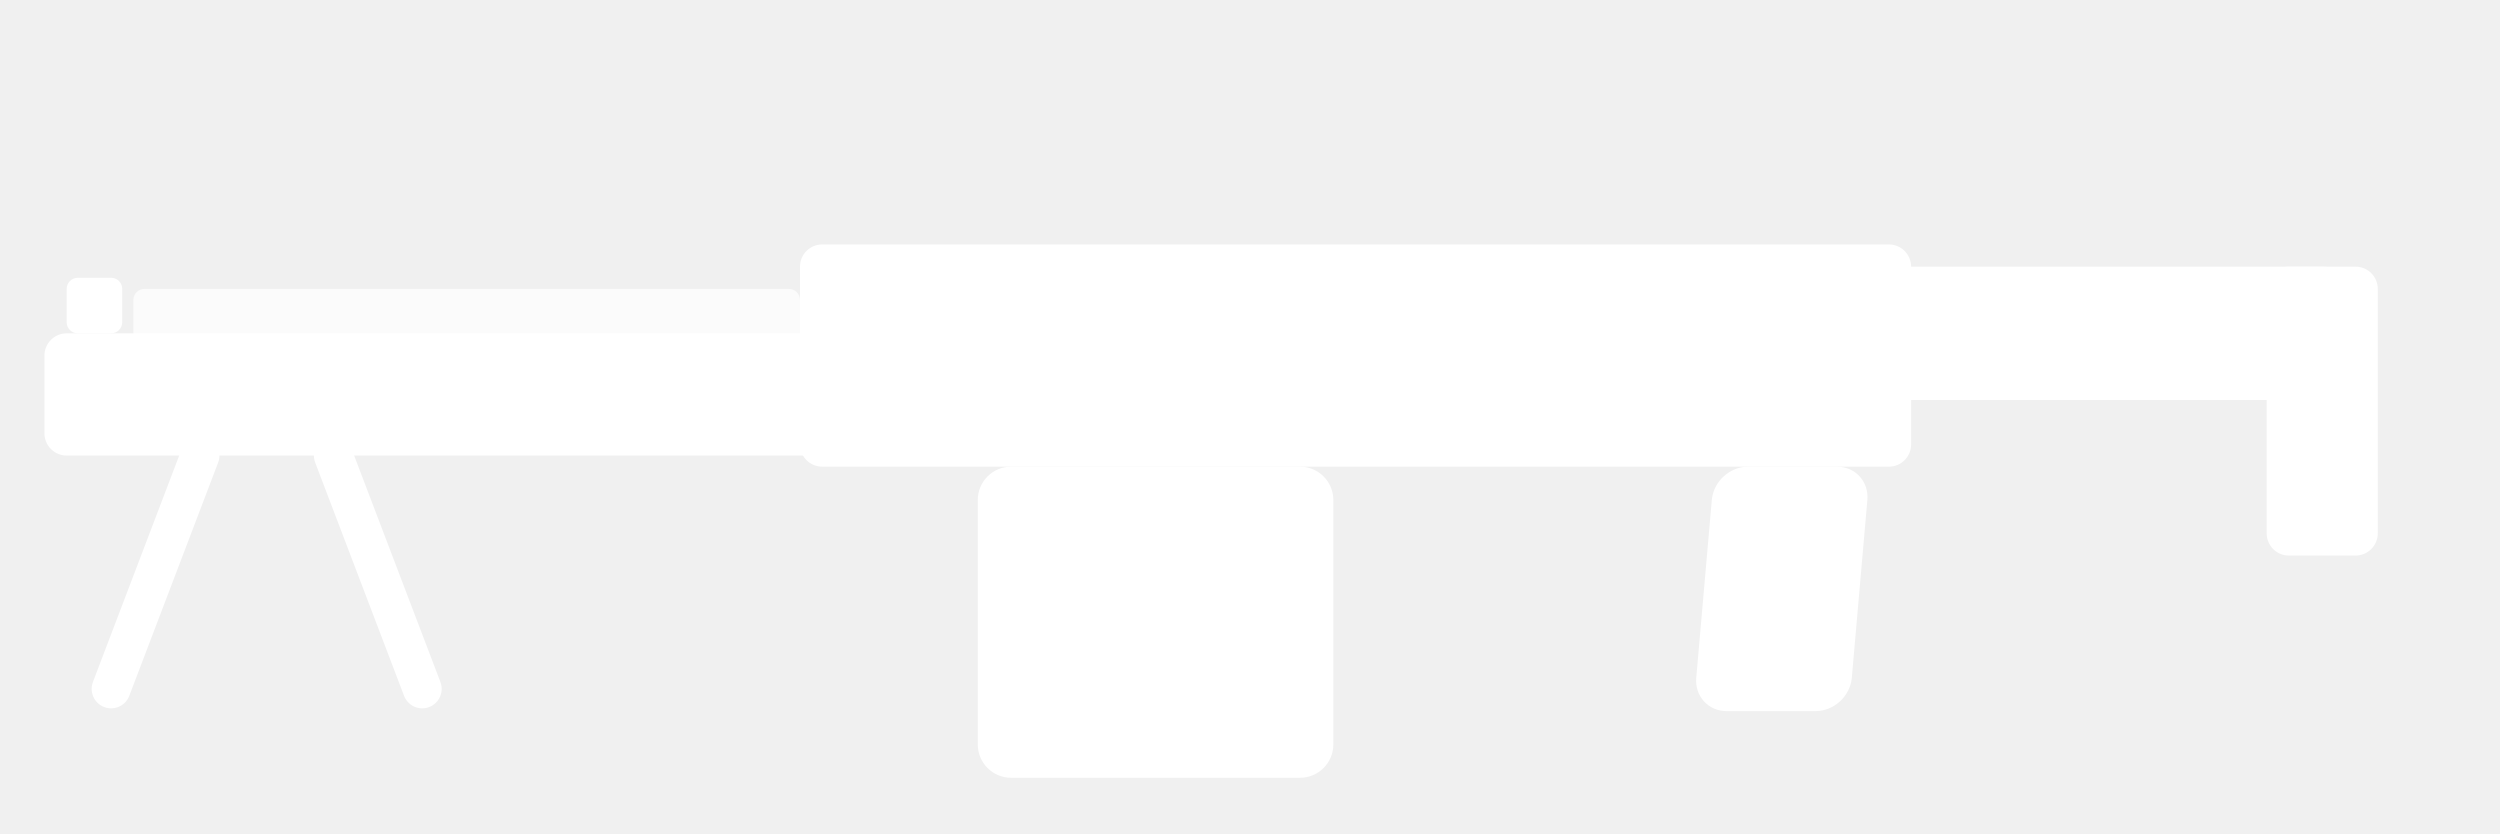
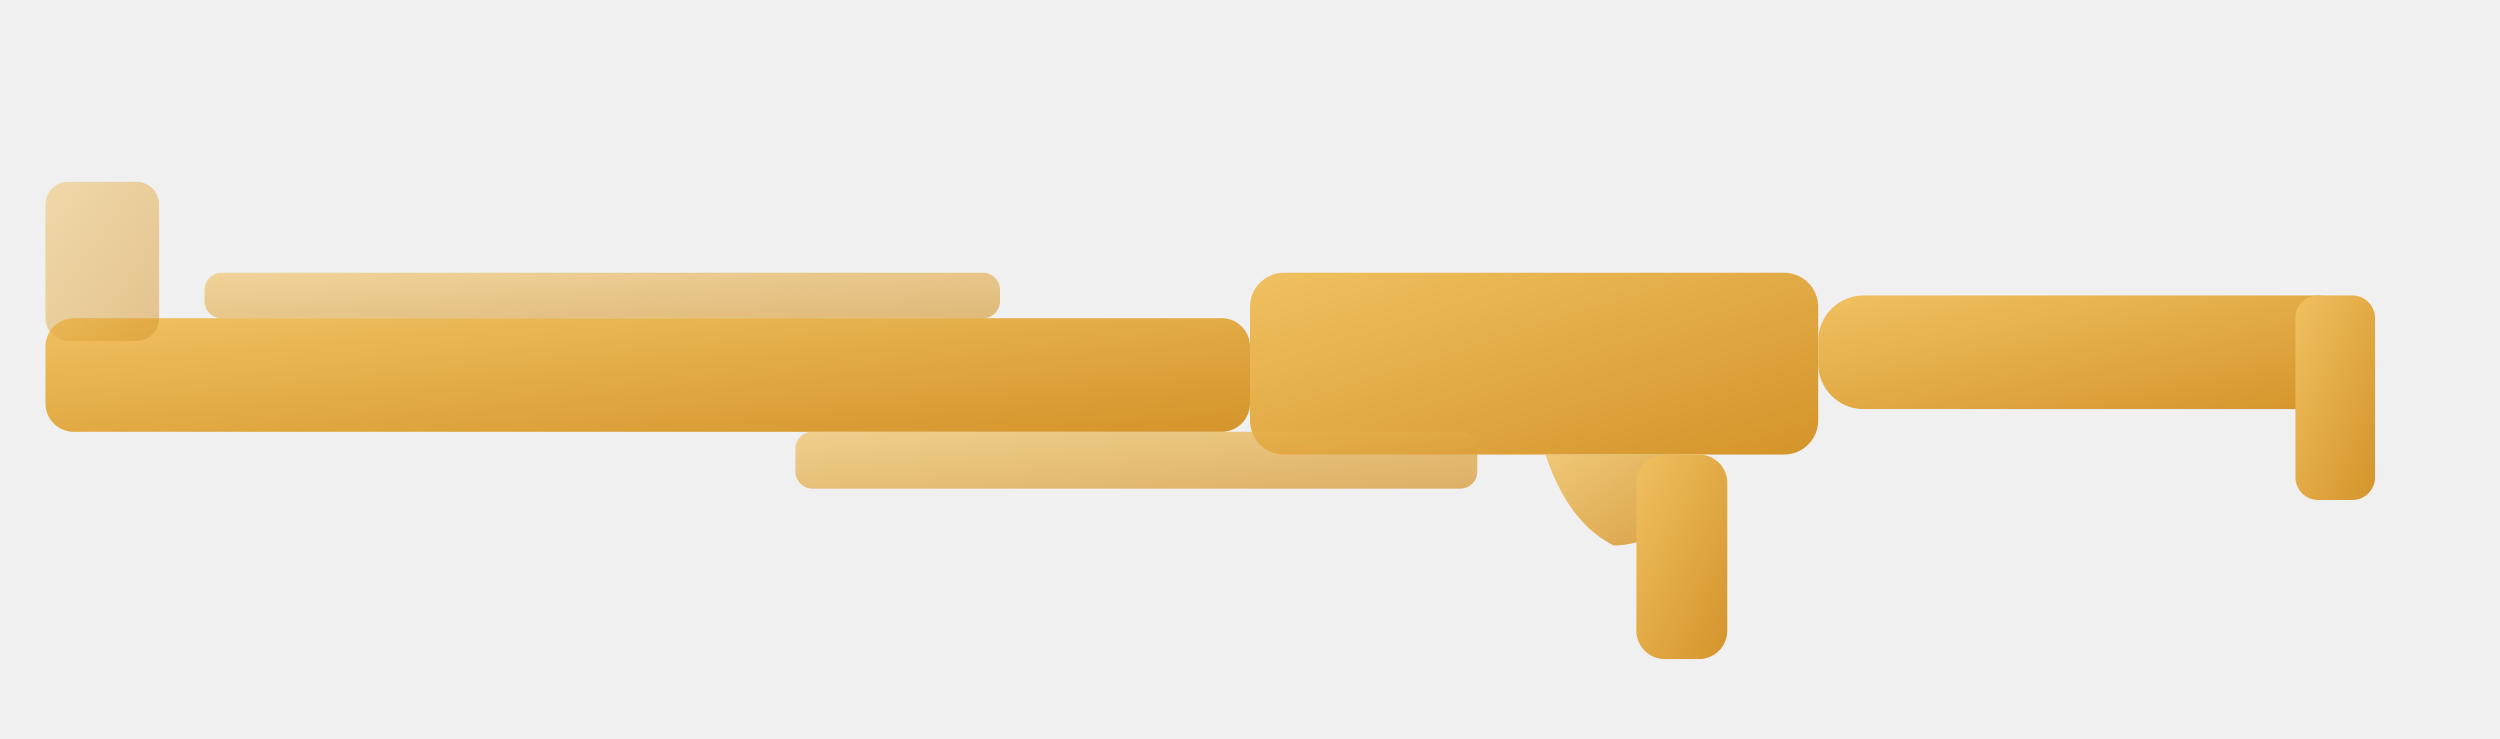
- <svg xmlns="http://www.w3.org/2000/svg" viewBox="0 0 225 75">
-   <g fill="white">
-     <rect x="4" y="30" width="108" height="11" rx="2" />
-     <rect x="72" y="22" width="100" height="20" rx="2" />
-     <rect x="88" y="42" width="32" height="28" rx="3" />
-     <line x1="18" y1="41" x2="10" y2="62" stroke="white" stroke-width="3.5" stroke-linecap="round" />
-     <line x1="30" y1="41" x2="38" y2="62" stroke="white" stroke-width="3.5" stroke-linecap="round" />
-     <rect x="12" y="26" width="60" height="6" rx="1" opacity="0.7" />
-     <rect x="166" y="24" width="46" height="12" rx="3" />
-     <rect x="204" y="24" width="10" height="26" rx="2" />
-     <rect x="158" y="42" width="14" height="22" rx="3" transform="skewX(-5)" />
-     <rect x="6" y="25" width="5" height="5" rx="1" />
+ <svg xmlns="http://www.w3.org/2000/svg" viewBox="0 0 220 65">
+   <defs>
+     <linearGradient id="m249-grad" x1="0%" y1="0%" x2="100%" y2="100%">
+       <stop offset="0%" stop-color="#F0C060" />
+       <stop offset="100%" stop-color="#D4942A" />
+     </linearGradient>
+   </defs>
+   <g fill="url(#m249-grad)">
+     <rect x="4" y="28" width="106" height="10" rx="2.5" />
+     <rect x="18" y="24" width="70" height="4" rx="1.5" opacity="0.6" />
+     <rect x="4" y="16" width="10" height="14" rx="2" opacity="0.5" />
+     <rect x="110" y="24" width="50" height="16" rx="3" />
+     <rect x="70" y="38" width="60" height="5" rx="1.5" opacity="0.7" />
+     <rect x="160" y="26" width="48" height="10" rx="4" />
+     <rect x="202" y="26" width="7" height="18" rx="2" />
+     <path d="M136 40 Q138 46 142 48 Q146 48 148 44 L148 40Z" opacity="0.85" />
+     <rect x="144" y="40" width="8" height="18" rx="2.5" />
  </g>
</svg>
